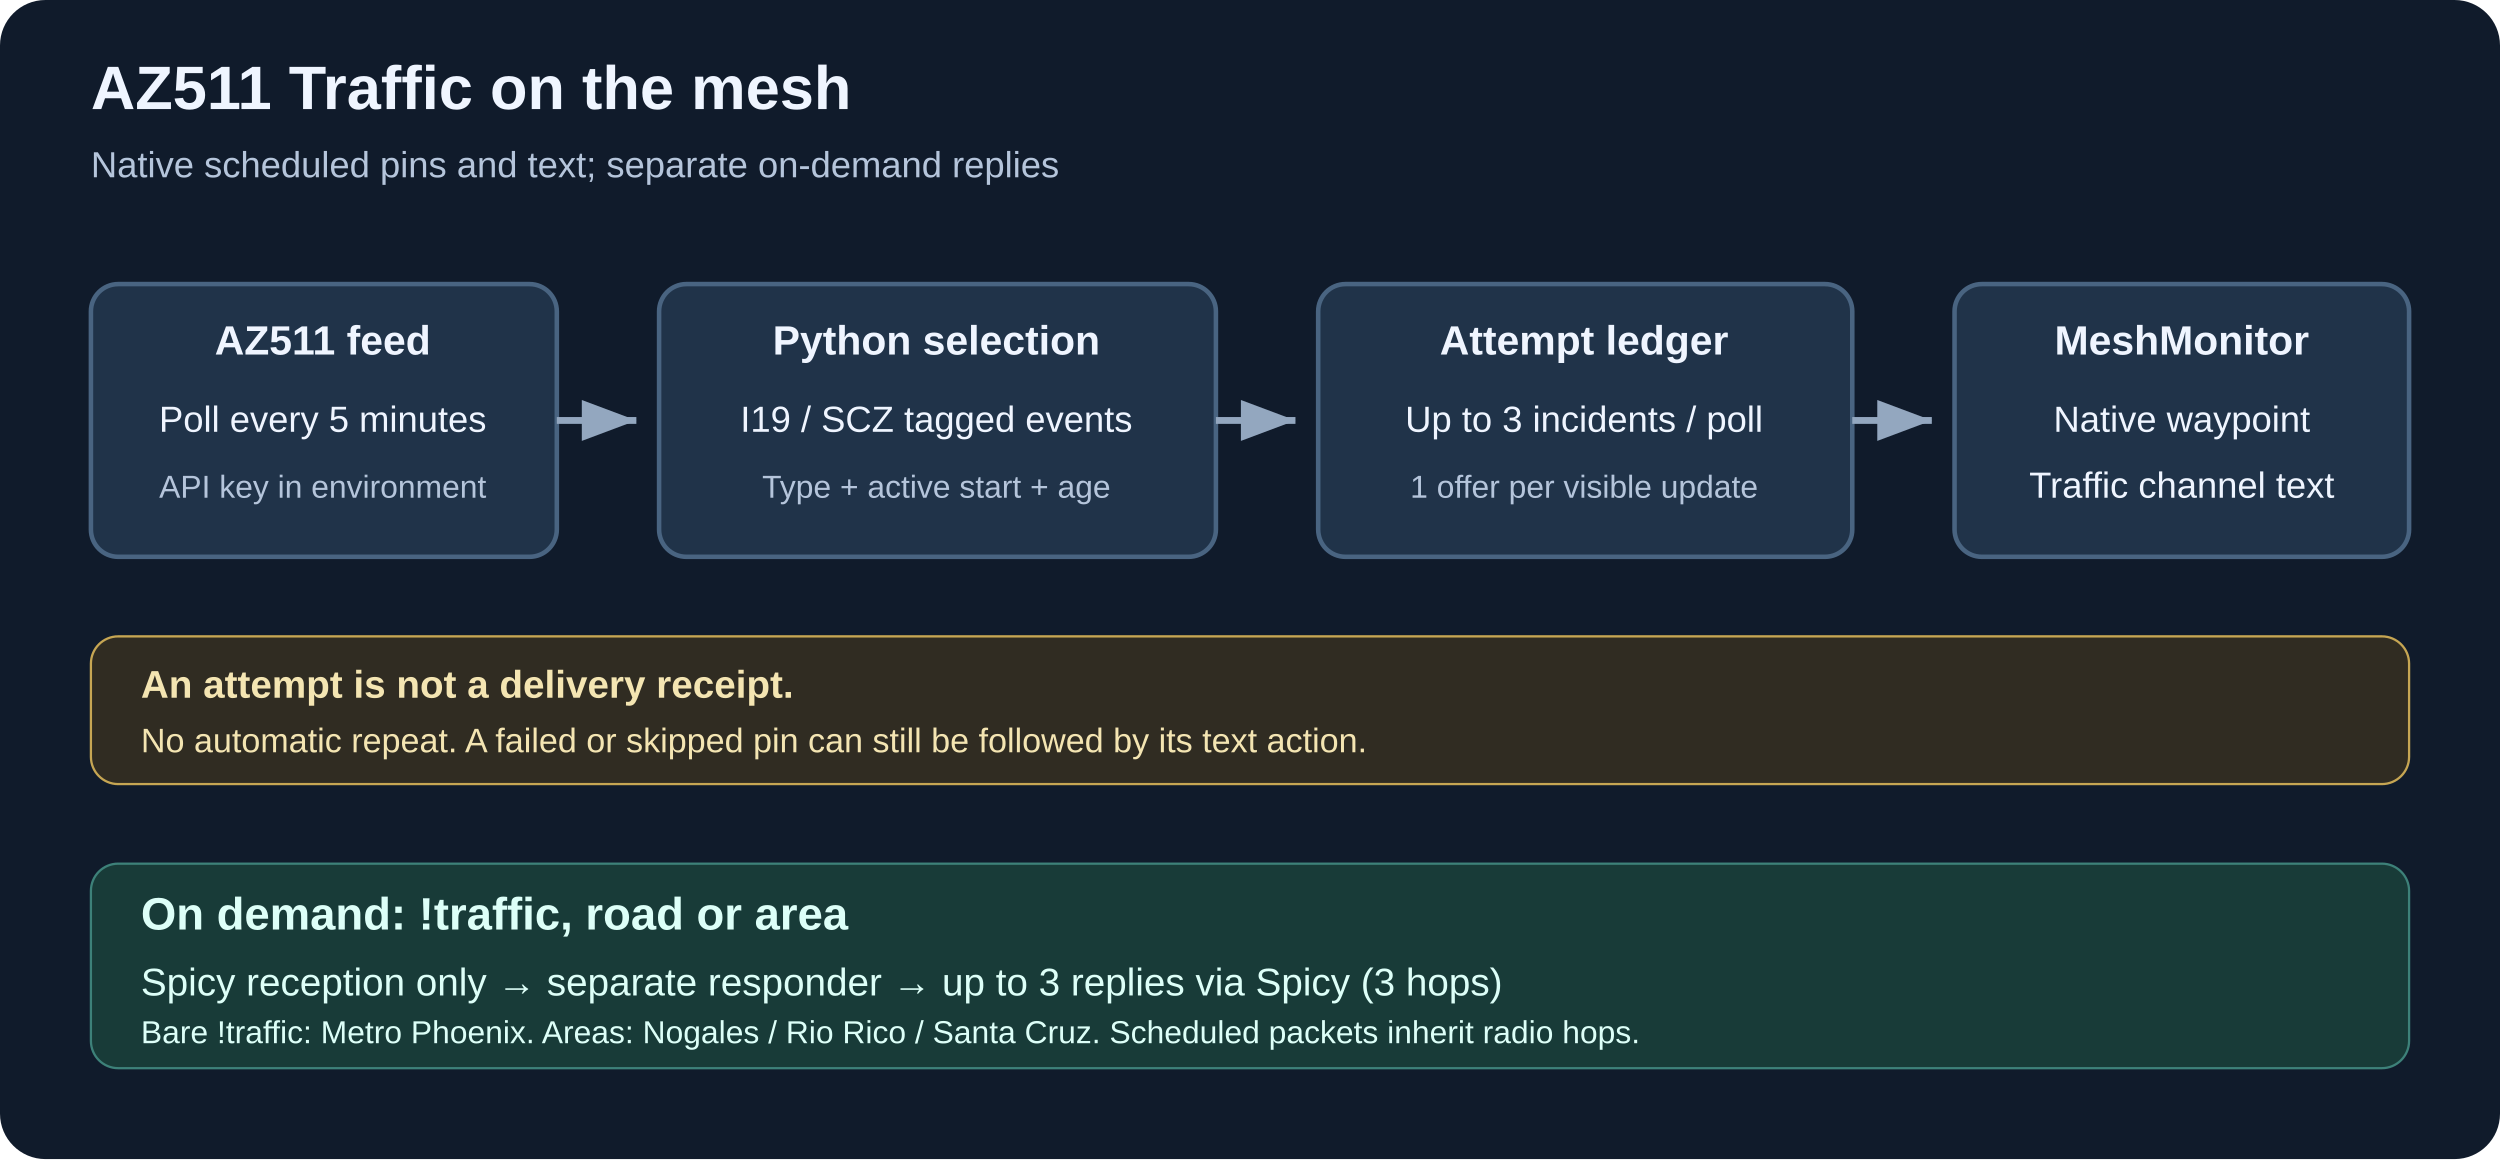
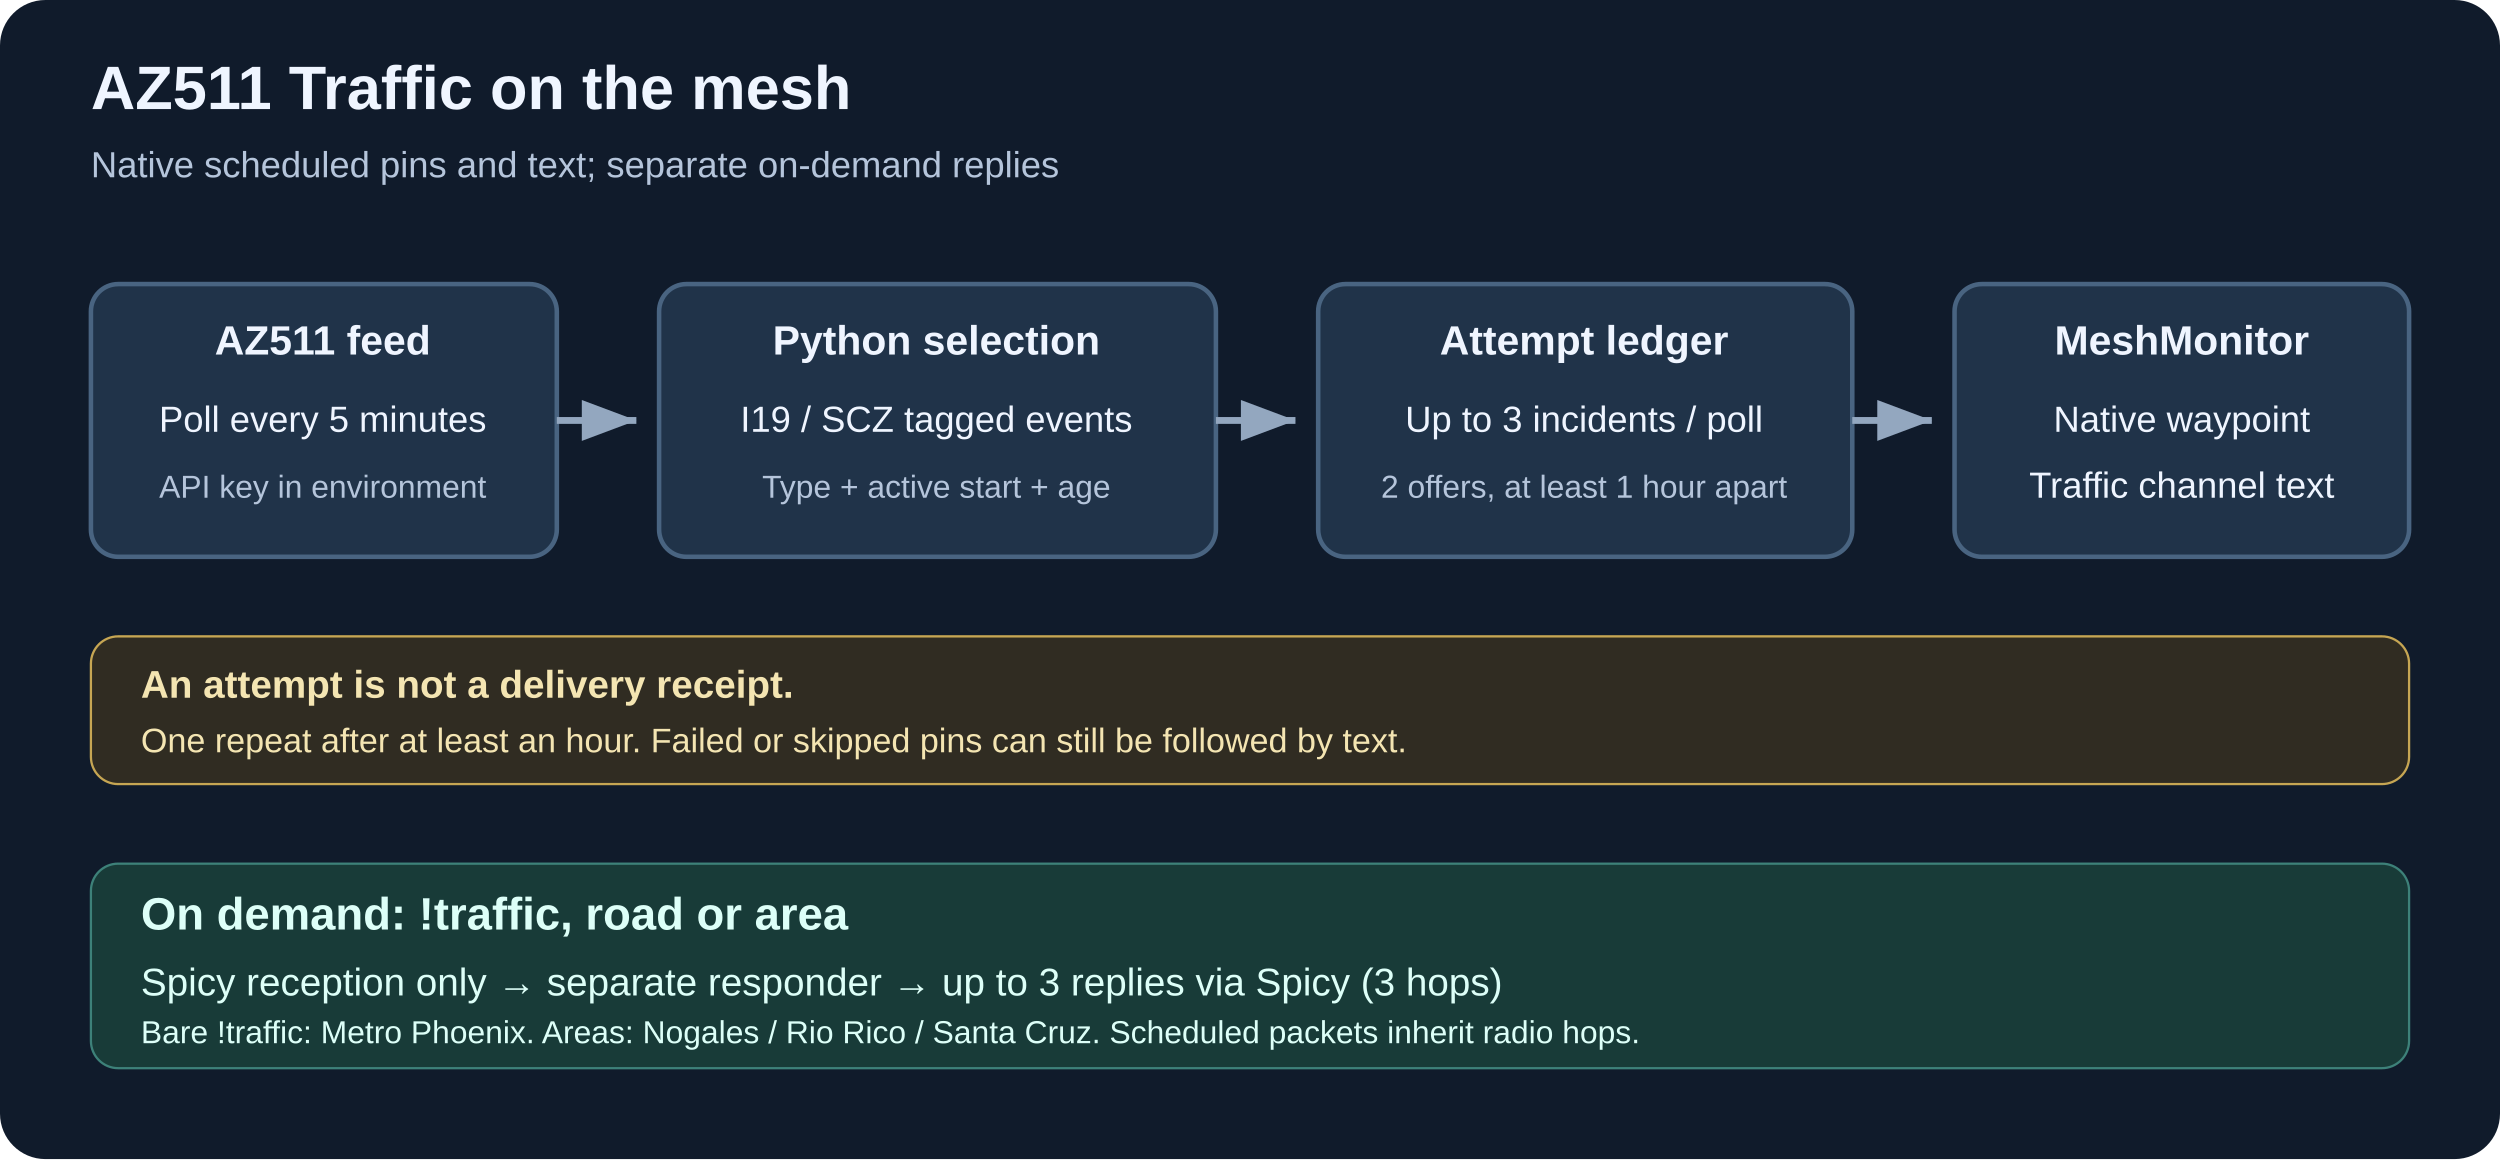
<svg xmlns="http://www.w3.org/2000/svg" width="1100" height="510" viewBox="0 0 1100 510" role="img" aria-labelledby="title desc">
  <defs>
    <marker id="arrow" markerWidth="10" markerHeight="10" refX="8" refY="3" orient="auto">
      <path d="M0,0 L8,3 L0,6" fill="#93a7bf" />
    </marker>
  </defs>
  <rect width="1100" height="510" rx="20" fill="#101b2b" />
  <g font-family="Arial, sans-serif" fill="#eff5ff">
    <text x="40" y="48" font-size="27" font-weight="bold">AZ511 Traffic on the mesh</text>
    <text x="40" y="78" font-size="16" fill="#b5c5db">Native scheduled pins and text; separate on-demand replies</text>
  </g>
  <g fill="#203349" stroke="#496481" stroke-width="2">
    <rect x="40" y="125" width="205" height="120" rx="12" />
    <rect x="290" y="125" width="245" height="120" rx="12" />
    <rect x="580" y="125" width="235" height="120" rx="12" />
    <rect x="860" y="125" width="200" height="120" rx="12" />
  </g>
  <g stroke="#93a7bf" stroke-width="3" marker-end="url(#arrow)">
    <path d="M245 185 H280" />
    <path d="M535 185 H570" />
    <path d="M815 185 H850" />
  </g>
  <g font-family="Arial, sans-serif" fill="#eff5ff" font-size="18" text-anchor="middle">
    <text x="142" y="156" font-weight="bold">AZ511 feed</text>
    <text x="142" y="190" font-size="16">Poll every 5 minutes</text>
    <text x="142" y="219" font-size="14" fill="#b5c5db">API key in environment</text>
    <text x="412" y="156" font-weight="bold">Python selection</text>
    <text x="412" y="190" font-size="16">I19 / SCZ tagged events</text>
    <text x="412" y="219" font-size="14" fill="#b5c5db">Type + active start + age</text>
    <text x="697" y="156" font-weight="bold">Attempt ledger</text>
    <text x="697" y="190" font-size="16">Up to 3 incidents / poll</text>
-     <text x="697" y="219" font-size="14" fill="#b5c5db">1 offer per visible update</text>
+     <text x="697" y="219" font-size="14" fill="#b5c5db">2 offers, at least 1 hour apart</text>
    <text x="960" y="156" font-weight="bold">MeshMonitor</text>
    <text x="960" y="190" font-size="16">Native waypoint</text>
    <text x="960" y="219" font-size="16">Traffic channel text</text>
  </g>
  <rect x="40" y="280" width="1020" height="65" rx="12" fill="#302c22" stroke="#c6a653" />
  <g font-family="Arial, sans-serif" fill="#f4e5b2" font-size="17">
    <text x="62" y="307" font-weight="bold">An attempt is not a delivery receipt.</text>
-     <text x="62" y="331" font-size="15">No automatic repeat. A failed or skipped pin can still be followed by its text action.</text>
+     <text x="62" y="331" font-size="15">One repeat after at least an hour. Failed or skipped pins can still be followed by text.</text>
  </g>
  <rect x="40" y="380" width="1020" height="90" rx="12" fill="#183b38" stroke="#3d8179" />
  <g font-family="Arial, sans-serif" fill="#ddfff8">
    <text x="62" y="409" font-size="20" font-weight="bold">On demand: !traffic, road or area</text>
    <text x="62" y="438" font-size="17">Spicy reception only → separate responder → up to 3 replies via Spicy (3 hops)</text>
    <text x="62" y="459" font-size="14">Bare !traffic: Metro Phoenix. Areas: Nogales / Rio Rico / Santa Cruz. Scheduled packets inherit radio hops.</text>
  </g>
</svg>
